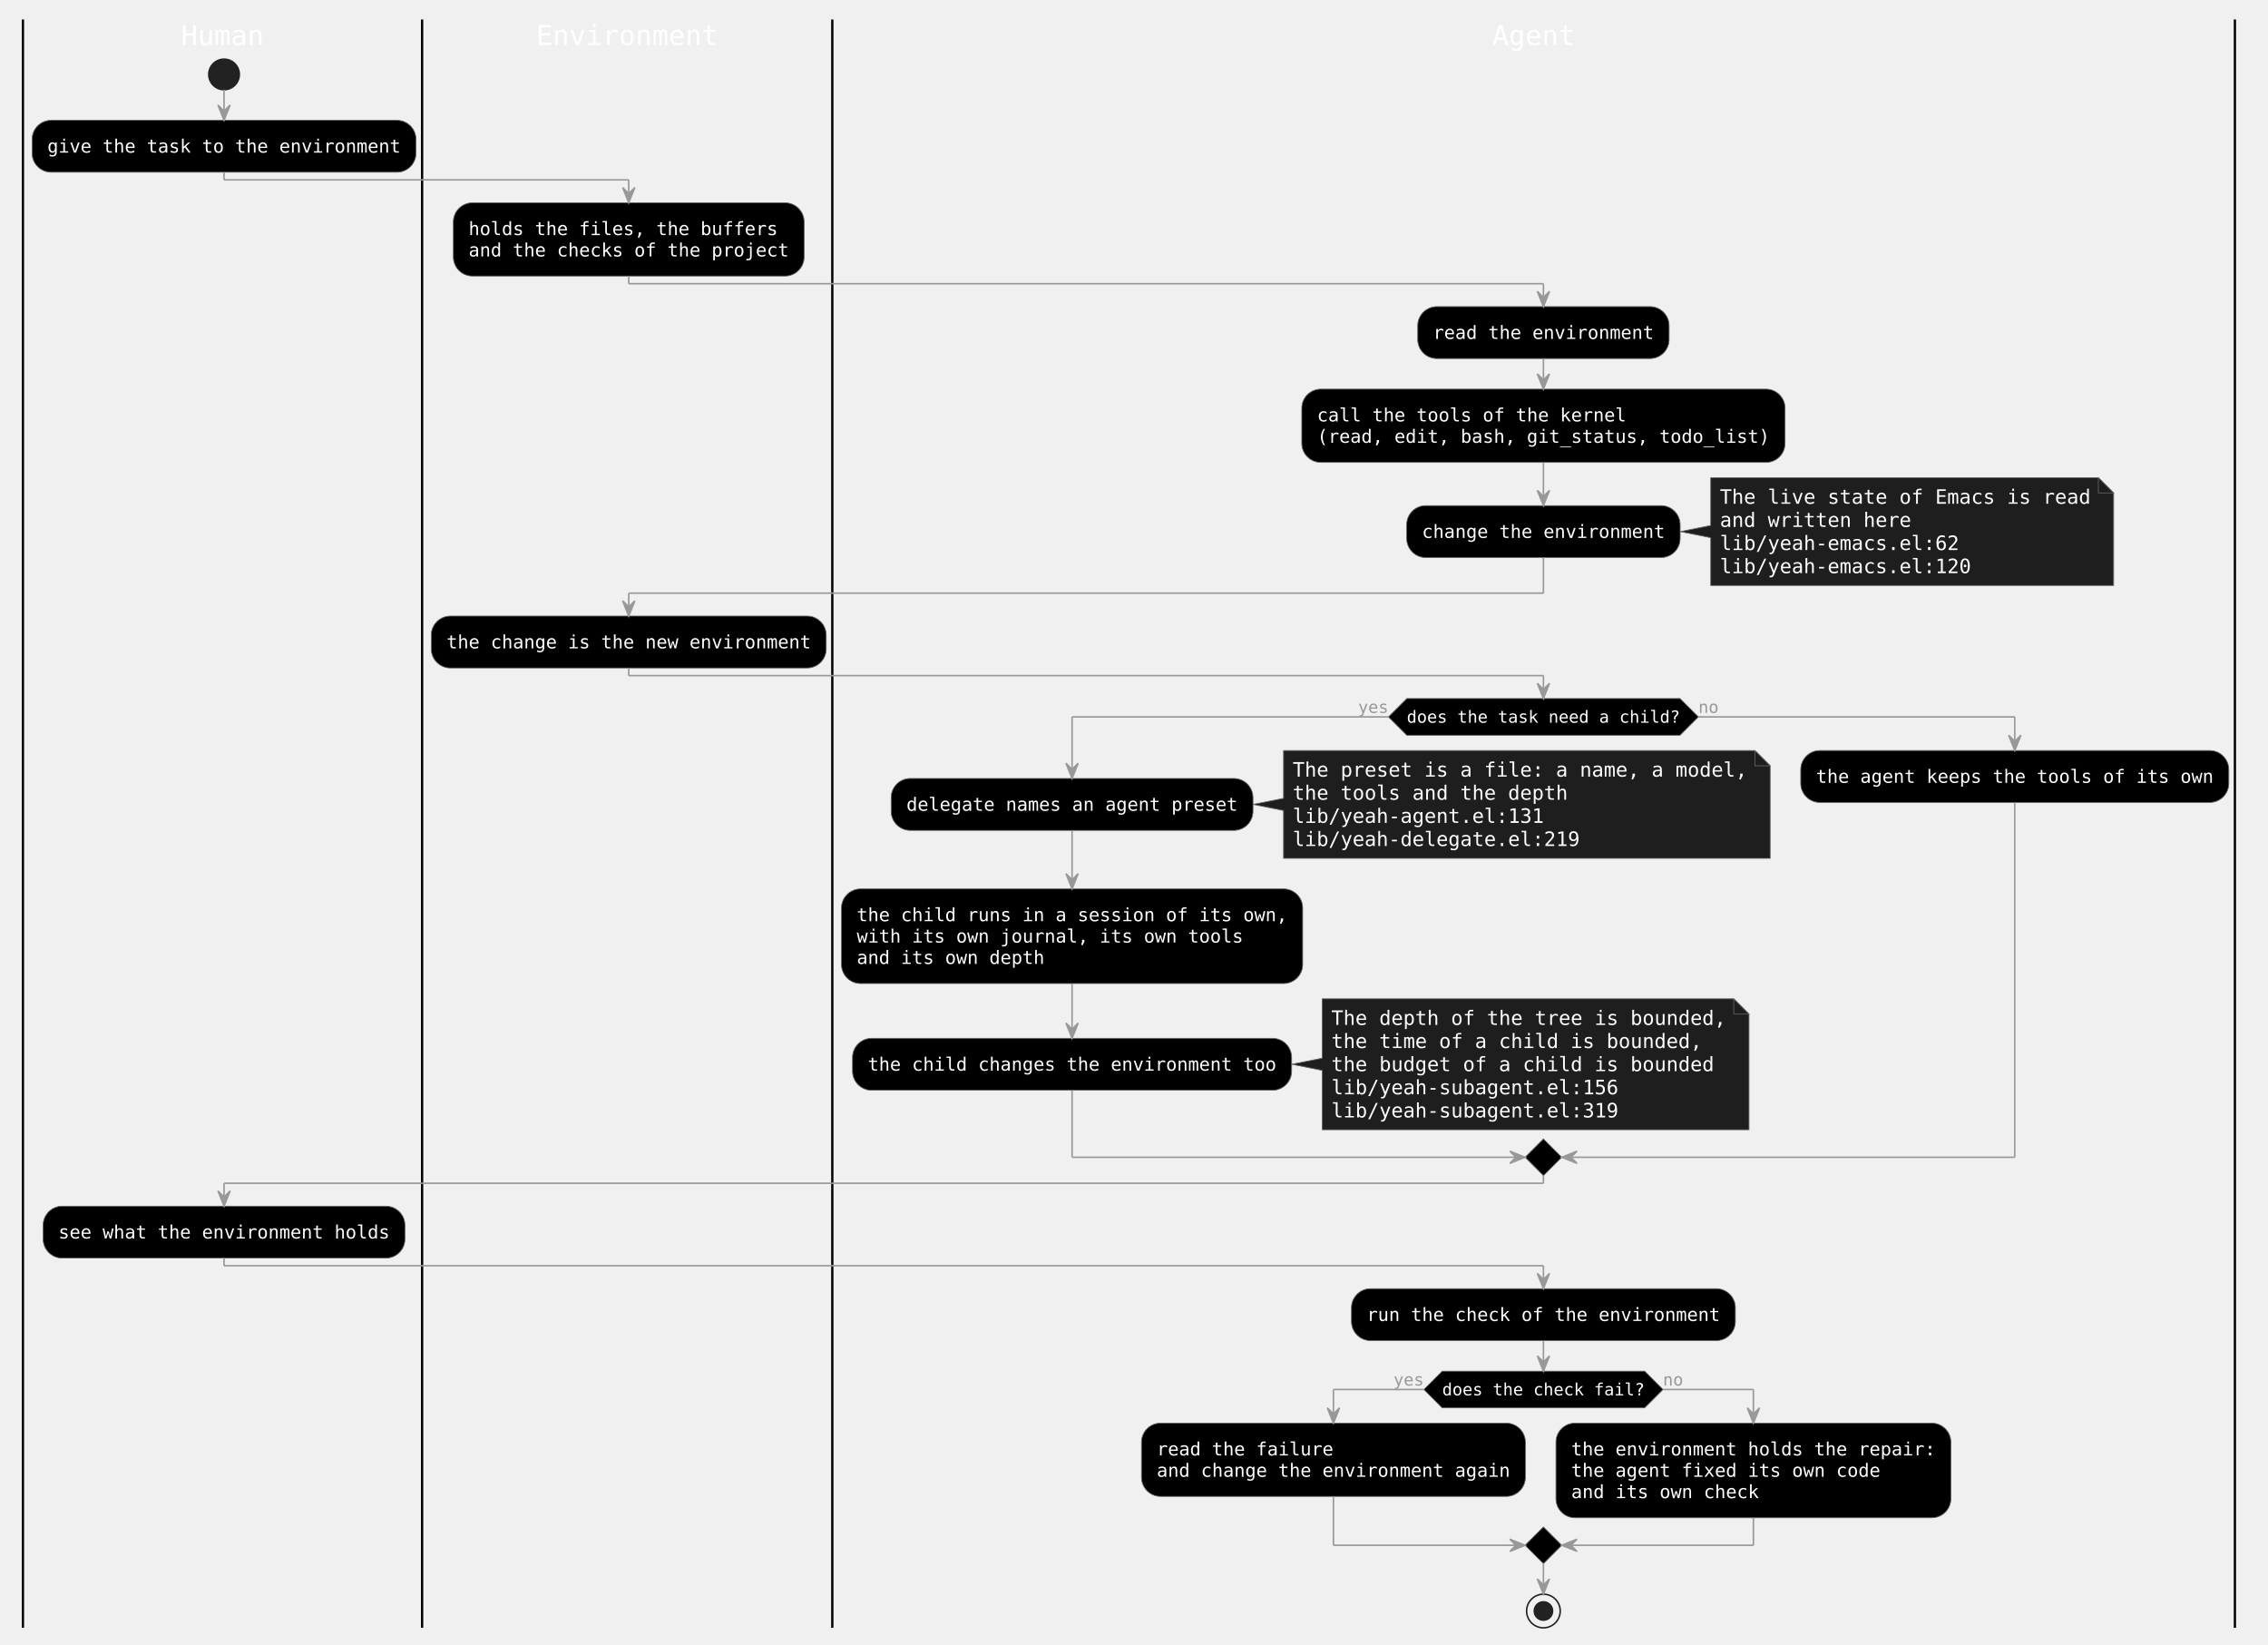
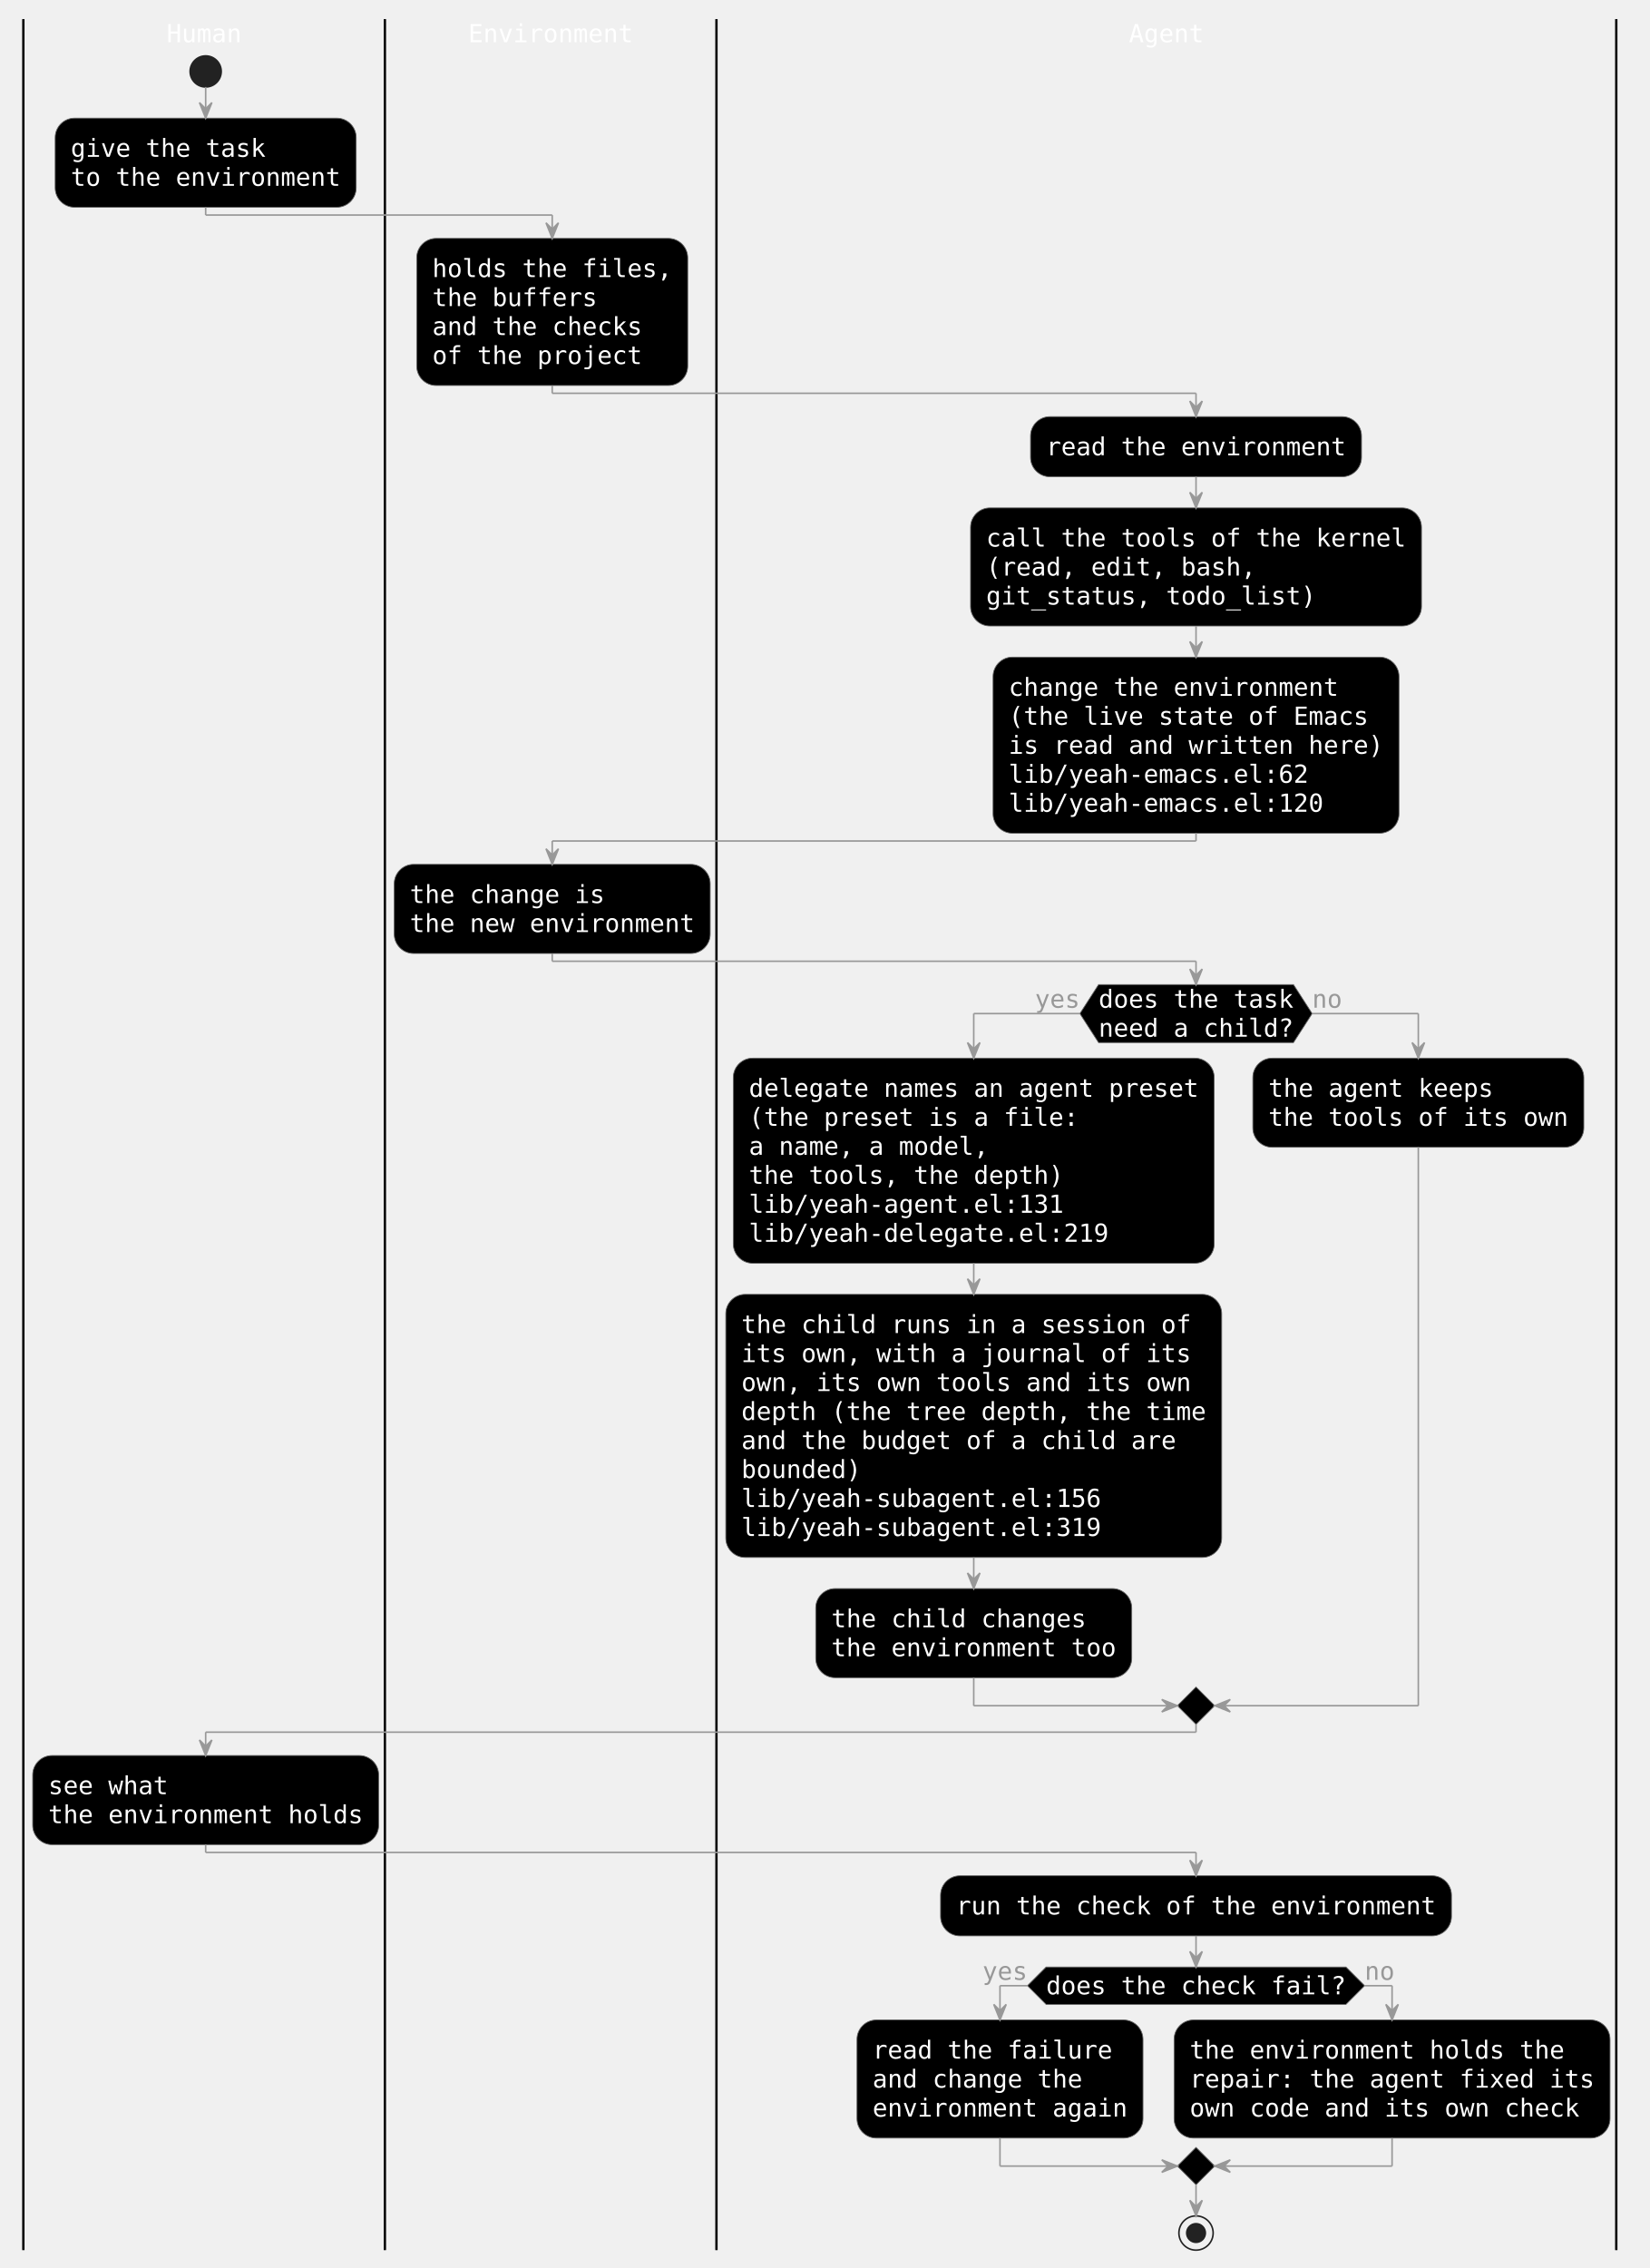
- <svg xmlns="http://www.w3.org/2000/svg" contentStyleType="text/css" data-diagram-type="ACTIVITY" height="1076px" preserveAspectRatio="none" style="width:1484px;height:1076px;background:#000000;" version="1.1" viewBox="0 0 1484 1076" width="1484px" zoomAndPan="magnify">
+ <svg xmlns="http://www.w3.org/2000/svg" contentStyleType="text/css" data-diagram-type="ACTIVITY" height="1457px" preserveAspectRatio="none" style="width:1060px;height:1457px;background:#000000;" version="1.1" viewBox="0 0 1060 1457" width="1060px" zoomAndPan="magnify">
  <defs />
  <g>
-     <rect fill="none" height="20.953" style="stroke:none;stroke-width:1;" width="1451.766" x="15" y="12.745" />
-     <ellipse cx="146.594" cy="48.698" fill="#222222" rx="10" ry="10" style="stroke:#222222;stroke-width:1;" />
-     <rect fill="#000000" height="33.969" rx="12.5" ry="12.5" style="stroke:#646464;stroke-width:0.5;" width="251.188" x="21" y="78.698" />
-     <text fill="#FFFFFF" font-family="'DejaVu Sans Mono'" font-size="12" lengthAdjust="spacing" textLength="231.188" x="31" y="99.837">give the task to the environment</text>
-     <rect fill="#000000" height="33.969" rx="12.5" ry="12.5" style="stroke:#646464;stroke-width:0.5;" width="236.738" x="28.225" y="789.112" />
-     <text fill="#FFFFFF" font-family="'DejaVu Sans Mono'" font-size="12" lengthAdjust="spacing" textLength="216.738" x="38.225" y="810.251">see what the environment holds</text>
-     <line style="stroke:#000000;stroke-width:1.5;" x1="15" x2="15" y1="12.745" y2="1064.956" />
-     <rect fill="#000000" height="47.938" rx="12.5" ry="12.5" style="stroke:#646464;stroke-width:0.5;" width="229.514" x="296.637" y="132.667" />
-     <text fill="#FFFFFF" font-family="'DejaVu Sans Mono'" font-size="12" lengthAdjust="spacing" textLength="202.289" x="306.637" y="153.806">holds the files, the buffers</text>
-     <text fill="#FFFFFF" font-family="'DejaVu Sans Mono'" font-size="12" lengthAdjust="spacing" textLength="209.514" x="306.637" y="167.774">and the checks of the project</text>
-     <rect fill="#000000" height="33.969" rx="12.5" ry="12.5" style="stroke:#646464;stroke-width:0.5;" width="258.412" x="282.188" y="403.042" />
-     <text fill="#FFFFFF" font-family="'DejaVu Sans Mono'" font-size="12" lengthAdjust="spacing" textLength="238.412" x="292.188" y="424.181">the change is the new environment</text>
-     <line style="stroke:#000000;stroke-width:1.5;" x1="276.188" x2="276.188" y1="12.745" y2="1064.956" />
-     <rect fill="#000000" height="33.969" rx="12.5" ry="12.5" style="stroke:#646464;stroke-width:0.5;" width="164.492" x="927.646" y="200.605" />
-     <text fill="#FFFFFF" font-family="'DejaVu Sans Mono'" font-size="12" lengthAdjust="spacing" textLength="144.492" x="937.646" y="221.743">read the environment</text>
-     <rect fill="#000000" height="47.938" rx="12.5" ry="12.5" style="stroke:#646464;stroke-width:0.5;" width="316.209" x="851.788" y="254.573" />
-     <text fill="#FFFFFF" font-family="'DejaVu Sans Mono'" font-size="12" lengthAdjust="spacing" textLength="202.289" x="861.788" y="275.712">call the tools of the kernel</text>
-     <text fill="#FFFFFF" font-family="'DejaVu Sans Mono'" font-size="12" lengthAdjust="spacing" textLength="296.209" x="861.788" y="289.681">(read, edit, bash, git_status, todo_list)</text>
-     <path d="M1119.363,312.511 L1119.363,343.776 L1099.363,347.776 L1119.363,351.776 L1119.363,383.042 A0,0 0 0 0 1119.363,383.042 L1382.989,383.042 A0,0 0 0 0 1382.989,383.042 L1382.989,322.511 L1372.989,312.511 L1119.363,312.511 A0,0 0 0 0 1119.363,312.511" fill="#1E1E1E" style="stroke:#646464;stroke-width:0.5;" />
-     <path d="M1372.989,312.511 L1372.989,322.511 L1382.989,322.511 L1372.989,312.511" fill="#1E1E1E" style="stroke:#646464;stroke-width:0.5;" />
-     <text fill="#FFFFFF" font-family="'DejaVu Sans Mono'" font-size="13" lengthAdjust="spacing" textLength="242.626" x="1125.363" y="329.578">The live state of Emacs is read</text>
-     <text fill="#FFFFFF" font-family="'DejaVu Sans Mono'" font-size="13" lengthAdjust="spacing" textLength="125.227" x="1125.363" y="344.71">and written here</text>
-     <text fill="#FFFFFF" font-family="'DejaVu Sans Mono'" font-size="13" lengthAdjust="spacing" textLength="156.533" x="1125.363" y="359.843">lib/yeah-emacs.el:62</text>
-     <text fill="#FFFFFF" font-family="'DejaVu Sans Mono'" font-size="13" lengthAdjust="spacing" textLength="164.36" x="1125.363" y="374.976">lib/yeah-emacs.el:120</text>
-     <rect fill="#000000" height="33.969" rx="12.5" ry="12.5" style="stroke:#646464;stroke-width:0.5;" width="178.941" x="920.421" y="330.792" />
-     <text fill="#FFFFFF" font-family="'DejaVu Sans Mono'" font-size="12" lengthAdjust="spacing" textLength="158.941" x="930.421" y="351.931">change the environment</text>
-     <polygon fill="#000000" points="920.487,457.011,1099.297,457.011,1111.297,469.011,1099.297,481.011,920.487,481.011,908.487,469.011,920.487,457.011" style="stroke:#646464;stroke-width:0.5;" />
-     <text fill="#FFFFFF" font-family="'DejaVu Sans Mono'" font-size="11" lengthAdjust="spacing" textLength="178.809" x="920.487" y="472.819">does the task need a child?</text>
-     <text fill="#989898" font-family="'DejaVu Sans Mono'" font-size="11" lengthAdjust="spacing" textLength="19.868" x="888.62" y="466.416">yes</text>
-     <text fill="#989898" font-family="'DejaVu Sans Mono'" font-size="11" lengthAdjust="spacing" textLength="13.245" x="1111.297" y="466.416">no</text>
-     <path d="M839.849,491.011 L839.849,522.276 L819.849,526.276 L839.849,530.276 L839.849,561.542 A0,0 0 0 0 839.849,561.542 L1158.262,561.542 A0,0 0 0 0 1158.262,561.542 L1158.262,501.011 L1148.262,491.011 L839.849,491.011 A0,0 0 0 0 839.849,491.011" fill="#1E1E1E" style="stroke:#646464;stroke-width:0.5;" />
-     <path d="M1148.262,491.011 L1148.262,501.011 L1158.262,501.011 L1148.262,491.011" fill="#1E1E1E" style="stroke:#646464;stroke-width:0.5;" />
-     <text fill="#FFFFFF" font-family="'DejaVu Sans Mono'" font-size="13" lengthAdjust="spacing" textLength="297.413" x="845.849" y="508.078">The preset is a file: a name, a model,</text>
-     <text fill="#FFFFFF" font-family="'DejaVu Sans Mono'" font-size="13" lengthAdjust="spacing" textLength="180.013" x="845.849" y="523.21">the tools and the depth</text>
-     <text fill="#FFFFFF" font-family="'DejaVu Sans Mono'" font-size="13" lengthAdjust="spacing" textLength="164.36" x="845.849" y="538.343">lib/yeah-agent.el:131</text>
-     <text fill="#FFFFFF" font-family="'DejaVu Sans Mono'" font-size="13" lengthAdjust="spacing" textLength="187.84" x="845.849" y="553.476">lib/yeah-delegate.el:219</text>
-     <rect fill="#000000" height="33.969" rx="12.5" ry="12.5" style="stroke:#646464;stroke-width:0.5;" width="236.738" x="583.11" y="509.292" />
-     <text fill="#FFFFFF" font-family="'DejaVu Sans Mono'" font-size="12" lengthAdjust="spacing" textLength="216.738" x="593.11" y="530.431">delegate names an agent preset</text>
-     <rect fill="#000000" height="61.906" rx="12.5" ry="12.5" style="stroke:#646464;stroke-width:0.5;" width="301.76" x="550.6" y="581.542" />
-     <text fill="#FFFFFF" font-family="'DejaVu Sans Mono'" font-size="12" lengthAdjust="spacing" textLength="281.76" x="560.6" y="602.681">the child runs in a session of its own,</text>
-     <text fill="#FFFFFF" font-family="'DejaVu Sans Mono'" font-size="12" lengthAdjust="spacing" textLength="252.861" x="560.6" y="616.649">with its own journal, its own tools</text>
-     <text fill="#FFFFFF" font-family="'DejaVu Sans Mono'" font-size="12" lengthAdjust="spacing" textLength="122.818" x="560.6" y="630.618">and its own depth</text>
-     <path d="M865.135,653.448 L865.135,692.28 L845.135,696.28 L865.135,700.28 L865.135,739.112 A0,0 0 0 0 865.135,739.112 L1144.415,739.112 A0,0 0 0 0 1144.415,739.112 L1144.415,663.448 L1134.415,653.448 L865.135,653.448 A0,0 0 0 0 865.135,653.448" fill="#1E1E1E" style="stroke:#646464;stroke-width:0.5;" />
-     <path d="M1134.415,653.448 L1134.415,663.448 L1144.415,663.448 L1134.415,653.448" fill="#1E1E1E" style="stroke:#646464;stroke-width:0.5;" />
-     <text fill="#FFFFFF" font-family="'DejaVu Sans Mono'" font-size="13" lengthAdjust="spacing" textLength="258.28" x="871.135" y="670.515">The depth of the tree is bounded,</text>
-     <text fill="#FFFFFF" font-family="'DejaVu Sans Mono'" font-size="13" lengthAdjust="spacing" textLength="242.626" x="871.135" y="685.648">the time of a child is bounded,</text>
-     <text fill="#FFFFFF" font-family="'DejaVu Sans Mono'" font-size="13" lengthAdjust="spacing" textLength="250.453" x="871.135" y="700.781">the budget of a child is bounded</text>
-     <text fill="#FFFFFF" font-family="'DejaVu Sans Mono'" font-size="13" lengthAdjust="spacing" textLength="187.84" x="871.135" y="715.914">lib/yeah-subagent.el:156</text>
-     <text fill="#FFFFFF" font-family="'DejaVu Sans Mono'" font-size="13" lengthAdjust="spacing" textLength="187.84" x="871.135" y="731.046">lib/yeah-subagent.el:319</text>
-     <rect fill="#000000" height="33.969" rx="12.5" ry="12.5" style="stroke:#646464;stroke-width:0.5;" width="287.31" x="557.824" y="679.296" />
-     <text fill="#FFFFFF" font-family="'DejaVu Sans Mono'" font-size="12" lengthAdjust="spacing" textLength="267.31" x="567.824" y="700.435">the child changes the environment too</text>
-     <rect fill="#000000" height="33.969" rx="12.5" ry="12.5" style="stroke:#646464;stroke-width:0.5;" width="280.086" x="1178.262" y="491.011" />
-     <text fill="#FFFFFF" font-family="'DejaVu Sans Mono'" font-size="12" lengthAdjust="spacing" textLength="260.086" x="1188.262" y="512.149">the agent keeps the tools of its own</text>
-     <polygon fill="#000000" points="1009.892,745.112,1021.892,757.112,1009.892,769.112,997.892,757.112,1009.892,745.112" style="stroke:#646464;stroke-width:0.5;" />
-     <rect fill="#000000" height="33.969" rx="12.5" ry="12.5" style="stroke:#646464;stroke-width:0.5;" width="251.188" x="884.298" y="843.081" />
-     <text fill="#FFFFFF" font-family="'DejaVu Sans Mono'" font-size="12" lengthAdjust="spacing" textLength="231.188" x="894.298" y="864.22">run the check of the environment</text>
-     <polygon fill="#000000" points="943.667,897.05,1076.118,897.05,1088.118,909.05,1076.118,921.05,943.667,921.05,931.667,909.05,943.667,897.05" style="stroke:#646464;stroke-width:0.5;" />
-     <text fill="#FFFFFF" font-family="'DejaVu Sans Mono'" font-size="11" lengthAdjust="spacing" textLength="132.451" x="943.667" y="912.858">does the check fail?</text>
-     <text fill="#989898" font-family="'DejaVu Sans Mono'" font-size="11" lengthAdjust="spacing" textLength="19.868" x="911.799" y="906.456">yes</text>
-     <text fill="#989898" font-family="'DejaVu Sans Mono'" font-size="11" lengthAdjust="spacing" textLength="13.245" x="1088.118" y="906.456">no</text>
-     <rect fill="#000000" height="47.938" rx="12.5" ry="12.5" style="stroke:#646464;stroke-width:0.5;" width="251.188" x="746.898" y="931.05" />
-     <text fill="#FFFFFF" font-family="'DejaVu Sans Mono'" font-size="12" lengthAdjust="spacing" textLength="115.594" x="756.898" y="952.188">read the failure</text>
-     <text fill="#FFFFFF" font-family="'DejaVu Sans Mono'" font-size="12" lengthAdjust="spacing" textLength="231.188" x="756.898" y="966.157">and change the environment again</text>
-     <rect fill="#000000" height="61.906" rx="12.5" ry="12.5" style="stroke:#646464;stroke-width:0.5;" width="258.412" x="1018.086" y="931.05" />
-     <text fill="#FFFFFF" font-family="'DejaVu Sans Mono'" font-size="12" lengthAdjust="spacing" textLength="238.412" x="1028.086" y="952.188">the environment holds the repair:</text>
-     <text fill="#FFFFFF" font-family="'DejaVu Sans Mono'" font-size="12" lengthAdjust="spacing" textLength="202.289" x="1028.086" y="966.157">the agent fixed its own code</text>
-     <text fill="#FFFFFF" font-family="'DejaVu Sans Mono'" font-size="12" lengthAdjust="spacing" textLength="122.818" x="1028.086" y="980.126">and its own check</text>
-     <polygon fill="#000000" points="1009.892,998.956,1021.892,1010.956,1009.892,1022.956,997.892,1010.956,1009.892,998.956" style="stroke:#646464;stroke-width:0.5;" />
-     <ellipse cx="1009.892" cy="1053.956" fill="none" rx="11" ry="11" style="stroke:#222222;stroke-width:1;" />
-     <ellipse cx="1009.892" cy="1053.956" fill="#222222" rx="6" ry="6" style="stroke:#222222;stroke-width:1;" />
-     <line style="stroke:#000000;stroke-width:1.5;" x1="544.6" x2="544.6" y1="12.745" y2="1064.956" />
-     <line style="stroke:#000000;stroke-width:1.5;" x1="1462.348" x2="1462.348" y1="12.745" y2="1064.956" />
-     <line style="stroke:#989898;stroke-width:1;" x1="146.594" x2="146.594" y1="58.698" y2="78.698" />
-     <polygon fill="#989898" points="142.594,68.698,146.594,78.698,150.594,68.698,146.594,72.698" style="stroke:#989898;stroke-width:1;" />
-     <line style="stroke:#989898;stroke-width:1;" x1="1009.892" x2="1009.892" y1="234.573" y2="254.573" />
-     <polygon fill="#989898" points="1005.892,244.573,1009.892,254.573,1013.892,244.573,1009.892,248.573" style="stroke:#989898;stroke-width:1;" />
-     <line style="stroke:#989898;stroke-width:1;" x1="1009.892" x2="1009.892" y1="302.511" y2="330.792" />
-     <polygon fill="#989898" points="1005.892,320.792,1009.892,330.792,1013.892,320.792,1009.892,324.792" style="stroke:#989898;stroke-width:1;" />
-     <line style="stroke:#989898;stroke-width:1;" x1="701.48" x2="701.48" y1="543.261" y2="581.542" />
-     <polygon fill="#989898" points="697.48,571.542,701.48,581.542,705.48,571.542,701.48,575.542" style="stroke:#989898;stroke-width:1;" />
-     <line style="stroke:#989898;stroke-width:1;" x1="701.48" x2="701.48" y1="643.448" y2="679.296" />
-     <polygon fill="#989898" points="697.48,669.296,701.48,679.296,705.48,669.296,701.48,673.296" style="stroke:#989898;stroke-width:1;" />
-     <line style="stroke:#989898;stroke-width:1;" x1="908.487" x2="701.48" y1="469.011" y2="469.011" />
-     <line style="stroke:#989898;stroke-width:1;" x1="701.48" x2="701.48" y1="469.011" y2="509.292" />
-     <polygon fill="#989898" points="697.48,499.292,701.48,509.292,705.48,499.292,701.48,503.292" style="stroke:#989898;stroke-width:1;" />
-     <line style="stroke:#989898;stroke-width:1;" x1="1111.297" x2="1318.305" y1="469.011" y2="469.011" />
-     <line style="stroke:#989898;stroke-width:1;" x1="1318.305" x2="1318.305" y1="469.011" y2="491.011" />
-     <polygon fill="#989898" points="1314.305,481.011,1318.305,491.011,1322.305,481.011,1318.305,485.011" style="stroke:#989898;stroke-width:1;" />
-     <line style="stroke:#989898;stroke-width:1;" x1="701.48" x2="701.48" y1="713.265" y2="757.112" />
-     <line style="stroke:#989898;stroke-width:1;" x1="701.48" x2="997.892" y1="757.112" y2="757.112" />
-     <polygon fill="#989898" points="987.892,753.112,997.892,757.112,987.892,761.112,991.892,757.112" style="stroke:#989898;stroke-width:1;" />
-     <line style="stroke:#989898;stroke-width:1;" x1="1318.305" x2="1318.305" y1="524.98" y2="757.112" />
-     <line style="stroke:#989898;stroke-width:1;" x1="1318.305" x2="1021.892" y1="757.112" y2="757.112" />
-     <polygon fill="#989898" points="1031.892,753.112,1021.892,757.112,1031.892,761.112,1027.892,757.112" style="stroke:#989898;stroke-width:1;" />
-     <line style="stroke:#989898;stroke-width:1;" x1="931.667" x2="872.492" y1="909.05" y2="909.05" />
-     <line style="stroke:#989898;stroke-width:1;" x1="872.492" x2="872.492" y1="909.05" y2="931.05" />
-     <polygon fill="#989898" points="868.492,921.05,872.492,931.05,876.492,921.05,872.492,925.05" style="stroke:#989898;stroke-width:1;" />
-     <line style="stroke:#989898;stroke-width:1;" x1="1088.118" x2="1147.292" y1="909.05" y2="909.05" />
-     <line style="stroke:#989898;stroke-width:1;" x1="1147.292" x2="1147.292" y1="909.05" y2="931.05" />
-     <polygon fill="#989898" points="1143.292,921.05,1147.292,931.05,1151.292,921.05,1147.292,925.05" style="stroke:#989898;stroke-width:1;" />
-     <line style="stroke:#989898;stroke-width:1;" x1="872.492" x2="872.492" y1="978.987" y2="1010.956" />
-     <line style="stroke:#989898;stroke-width:1;" x1="872.492" x2="997.892" y1="1010.956" y2="1010.956" />
-     <polygon fill="#989898" points="987.892,1006.956,997.892,1010.956,987.892,1014.956,991.892,1010.956" style="stroke:#989898;stroke-width:1;" />
-     <line style="stroke:#989898;stroke-width:1;" x1="1147.292" x2="1147.292" y1="992.956" y2="1010.956" />
-     <line style="stroke:#989898;stroke-width:1;" x1="1147.292" x2="1021.892" y1="1010.956" y2="1010.956" />
-     <polygon fill="#989898" points="1031.892,1006.956,1021.892,1010.956,1031.892,1014.956,1027.892,1010.956" style="stroke:#989898;stroke-width:1;" />
-     <line style="stroke:#989898;stroke-width:1;" x1="1009.892" x2="1009.892" y1="877.05" y2="897.05" />
-     <polygon fill="#989898" points="1005.892,887.05,1009.892,897.05,1013.892,887.05,1009.892,891.05" style="stroke:#989898;stroke-width:1;" />
-     <line style="stroke:#989898;stroke-width:1;" x1="1009.892" x2="1009.892" y1="1022.956" y2="1042.956" />
-     <polygon fill="#989898" points="1005.892,1032.956,1009.892,1042.956,1013.892,1032.956,1009.892,1036.956" style="stroke:#989898;stroke-width:1;" />
-     <line style="stroke:#989898;stroke-width:1;" x1="146.594" x2="146.594" y1="112.667" y2="117.667" />
-     <line style="stroke:#989898;stroke-width:1;" x1="146.594" x2="411.394" y1="117.667" y2="117.667" />
-     <line style="stroke:#989898;stroke-width:1;" x1="411.394" x2="411.394" y1="117.667" y2="132.667" />
-     <polygon fill="#989898" points="407.394,122.667,411.394,132.667,415.394,122.667,411.394,126.667" style="stroke:#989898;stroke-width:1;" />
-     <line style="stroke:#989898;stroke-width:1;" x1="411.394" x2="411.394" y1="180.605" y2="185.605" />
-     <line style="stroke:#989898;stroke-width:1;" x1="411.394" x2="1009.892" y1="185.605" y2="185.605" />
-     <line style="stroke:#989898;stroke-width:1;" x1="1009.892" x2="1009.892" y1="185.605" y2="200.605" />
-     <polygon fill="#989898" points="1005.892,190.605,1009.892,200.605,1013.892,190.605,1009.892,194.605" style="stroke:#989898;stroke-width:1;" />
-     <line style="stroke:#989898;stroke-width:1;" x1="1009.892" x2="1009.892" y1="364.761" y2="388.042" />
-     <line style="stroke:#989898;stroke-width:1;" x1="1009.892" x2="411.394" y1="388.042" y2="388.042" />
-     <line style="stroke:#989898;stroke-width:1;" x1="411.394" x2="411.394" y1="388.042" y2="403.042" />
-     <polygon fill="#989898" points="407.394,393.042,411.394,403.042,415.394,393.042,411.394,397.042" style="stroke:#989898;stroke-width:1;" />
-     <line style="stroke:#989898;stroke-width:1;" x1="411.394" x2="411.394" y1="437.011" y2="442.011" />
-     <line style="stroke:#989898;stroke-width:1;" x1="411.394" x2="1009.892" y1="442.011" y2="442.011" />
-     <line style="stroke:#989898;stroke-width:1;" x1="1009.892" x2="1009.892" y1="442.011" y2="457.011" />
-     <polygon fill="#989898" points="1005.892,447.011,1009.892,457.011,1013.892,447.011,1009.892,451.011" style="stroke:#989898;stroke-width:1;" />
-     <line style="stroke:#989898;stroke-width:1;" x1="1009.892" x2="1009.892" y1="769.112" y2="774.112" />
-     <line style="stroke:#989898;stroke-width:1;" x1="1009.892" x2="146.594" y1="774.112" y2="774.112" />
-     <line style="stroke:#989898;stroke-width:1;" x1="146.594" x2="146.594" y1="774.112" y2="789.112" />
-     <polygon fill="#989898" points="142.594,779.112,146.594,789.112,150.594,779.112,146.594,783.112" style="stroke:#989898;stroke-width:1;" />
-     <line style="stroke:#989898;stroke-width:1;" x1="146.594" x2="146.594" y1="823.081" y2="828.081" />
-     <line style="stroke:#989898;stroke-width:1;" x1="146.594" x2="1009.892" y1="828.081" y2="828.081" />
-     <line style="stroke:#989898;stroke-width:1;" x1="1009.892" x2="1009.892" y1="828.081" y2="843.081" />
-     <polygon fill="#989898" points="1005.892,833.081,1009.892,843.081,1013.892,833.081,1009.892,837.081" style="stroke:#989898;stroke-width:1;" />
-     <text fill="#FFFFFF" font-family="'DejaVu Sans Mono'" font-size="18" lengthAdjust="spacing" textLength="54.185" x="118.501" y="29.453">Human</text>
-     <text fill="#FFFFFF" font-family="'DejaVu Sans Mono'" font-size="18" lengthAdjust="spacing" textLength="119.206" x="350.791" y="29.453">Environment</text>
-     <text fill="#FFFFFF" font-family="'DejaVu Sans Mono'" font-size="18" lengthAdjust="spacing" textLength="54.185" x="976.381" y="29.453">Agent</text>
+     <rect fill="none" height="18.625" style="stroke:none;stroke-width:1;" width="1027.26" x="15" y="12.273" />
+     <ellipse cx="132.144" cy="45.898" fill="#222222" rx="10" ry="10" style="stroke:#222222;stroke-width:1;" />
+     <rect fill="#000000" height="57.25" rx="12.5" ry="12.5" style="stroke:#646464;stroke-width:0.5;" width="193.391" x="35.449" y="75.898" />
+     <text fill="#FFFFFF" font-family="'DejaVu Sans Mono'" font-size="16" lengthAdjust="spacing" textLength="125.227" x="45.449" y="100.75">give the task</text>
+     <text fill="#FFFFFF" font-family="'DejaVu Sans Mono'" font-size="16" lengthAdjust="spacing" textLength="173.391" x="45.449" y="119.375">to the environment</text>
+     <rect fill="#000000" height="57.25" rx="12.5" ry="12.5" style="stroke:#646464;stroke-width:0.5;" width="222.289" x="21" y="1127.773" />
+     <text fill="#FFFFFF" font-family="'DejaVu Sans Mono'" font-size="16" lengthAdjust="spacing" textLength="77.062" x="31" y="1152.625">see what</text>
+     <text fill="#FFFFFF" font-family="'DejaVu Sans Mono'" font-size="16" lengthAdjust="spacing" textLength="202.289" x="31" y="1171.25">the environment holds</text>
+     <line style="stroke:#000000;stroke-width:1.5;" x1="15" x2="15" y1="12.273" y2="1445.523" />
+     <rect fill="#000000" height="94.5" rx="12.5" ry="12.5" style="stroke:#646464;stroke-width:0.5;" width="174.125" x="267.738" y="153.148" />
+     <text fill="#FFFFFF" font-family="'DejaVu Sans Mono'" font-size="16" lengthAdjust="spacing" textLength="154.125" x="277.738" y="178">holds the files,</text>
+     <text fill="#FFFFFF" font-family="'DejaVu Sans Mono'" font-size="16" lengthAdjust="spacing" textLength="105.961" x="277.738" y="196.625">the buffers</text>
+     <text fill="#FFFFFF" font-family="'DejaVu Sans Mono'" font-size="16" lengthAdjust="spacing" textLength="134.859" x="277.738" y="215.25">and the checks</text>
+     <text fill="#FFFFFF" font-family="'DejaVu Sans Mono'" font-size="16" lengthAdjust="spacing" textLength="134.859" x="277.738" y="233.875">of the project</text>
+     <rect fill="#000000" height="57.25" rx="12.5" ry="12.5" style="stroke:#646464;stroke-width:0.5;" width="203.023" x="253.289" y="555.273" />
+     <text fill="#FFFFFF" font-family="'DejaVu Sans Mono'" font-size="16" lengthAdjust="spacing" textLength="125.227" x="263.289" y="580.125">the change is</text>
+     <text fill="#FFFFFF" font-family="'DejaVu Sans Mono'" font-size="16" lengthAdjust="spacing" textLength="183.023" x="263.289" y="598.75">the new environment</text>
+     <line style="stroke:#000000;stroke-width:1.5;" x1="247.289" x2="247.289" y1="12.273" y2="1445.523" />
+     <rect fill="#000000" height="38.625" rx="12.5" ry="12.5" style="stroke:#646464;stroke-width:0.5;" width="212.656" x="662.111" y="267.648" />
+     <text fill="#FFFFFF" font-family="'DejaVu Sans Mono'" font-size="16" lengthAdjust="spacing" textLength="192.656" x="672.111" y="292.5">read the environment</text>
+     <rect fill="#000000" height="75.875" rx="12.5" ry="12.5" style="stroke:#646464;stroke-width:0.5;" width="289.719" x="623.58" y="326.273" />
+     <text fill="#FFFFFF" font-family="'DejaVu Sans Mono'" font-size="16" lengthAdjust="spacing" textLength="269.719" x="633.58" y="351.125">call the tools of the kernel</text>
+     <text fill="#FFFFFF" font-family="'DejaVu Sans Mono'" font-size="16" lengthAdjust="spacing" textLength="173.391" x="633.58" y="369.75">(read, edit, bash,</text>
+     <text fill="#FFFFFF" font-family="'DejaVu Sans Mono'" font-size="16" lengthAdjust="spacing" textLength="211.922" x="633.58" y="388.375">git_status, todo_list)</text>
+     <rect fill="#000000" height="113.125" rx="12.5" ry="12.5" style="stroke:#646464;stroke-width:0.5;" width="260.82" x="638.029" y="422.148" />
+     <text fill="#FFFFFF" font-family="'DejaVu Sans Mono'" font-size="16" lengthAdjust="spacing" textLength="211.922" x="648.029" y="447">change the environment</text>
+     <text fill="#FFFFFF" font-family="'DejaVu Sans Mono'" font-size="16" lengthAdjust="spacing" textLength="231.188" x="648.029" y="465.625">(the live state of Emacs</text>
+     <text fill="#FFFFFF" font-family="'DejaVu Sans Mono'" font-size="16" lengthAdjust="spacing" textLength="240.82" x="648.029" y="484.25">is read and written here)</text>
+     <text fill="#FFFFFF" font-family="'DejaVu Sans Mono'" font-size="16" lengthAdjust="spacing" textLength="192.656" x="648.029" y="502.875">lib/yeah-emacs.el:62</text>
+     <text fill="#FFFFFF" font-family="'DejaVu Sans Mono'" font-size="16" lengthAdjust="spacing" textLength="202.289" x="648.029" y="521.5">lib/yeah-emacs.el:120</text>
+     <polygon fill="#000000" points="705.826,632.523,831.053,632.523,843.053,651.148,831.053,669.773,705.826,669.773,693.826,651.148,705.826,632.523" style="stroke:#646464;stroke-width:0.5;" />
+     <text fill="#FFFFFF" font-family="'DejaVu Sans Mono'" font-size="16" lengthAdjust="spacing" textLength="125.227" x="705.826" y="647.375">does the task</text>
+     <text fill="#FFFFFF" font-family="'DejaVu Sans Mono'" font-size="16" lengthAdjust="spacing" textLength="125.227" x="705.826" y="666">need a child?</text>
+     <text fill="#989898" font-family="'DejaVu Sans Mono'" font-size="16" lengthAdjust="spacing" textLength="28.898" x="664.928" y="647.375">yes</text>
+     <text fill="#989898" font-family="'DejaVu Sans Mono'" font-size="16" lengthAdjust="spacing" textLength="19.266" x="843.053" y="647.375">no</text>
+     <rect fill="#000000" height="131.75" rx="12.5" ry="12.5" style="stroke:#646464;stroke-width:0.5;" width="308.984" x="471.129" y="679.773" />
+     <text fill="#FFFFFF" font-family="'DejaVu Sans Mono'" font-size="16" lengthAdjust="spacing" textLength="288.984" x="481.129" y="704.625">delegate names an agent preset</text>
+     <text fill="#FFFFFF" font-family="'DejaVu Sans Mono'" font-size="16" lengthAdjust="spacing" textLength="211.922" x="481.129" y="723.25">(the preset is a file:</text>
+     <text fill="#FFFFFF" font-family="'DejaVu Sans Mono'" font-size="16" lengthAdjust="spacing" textLength="154.125" x="481.129" y="741.875">a name, a model,</text>
+     <text fill="#FFFFFF" font-family="'DejaVu Sans Mono'" font-size="16" lengthAdjust="spacing" textLength="202.289" x="481.129" y="760.5">the tools, the depth)</text>
+     <text fill="#FFFFFF" font-family="'DejaVu Sans Mono'" font-size="16" lengthAdjust="spacing" textLength="202.289" x="481.129" y="779.125">lib/yeah-agent.el:131</text>
+     <text fill="#FFFFFF" font-family="'DejaVu Sans Mono'" font-size="16" lengthAdjust="spacing" textLength="231.188" x="481.129" y="797.75">lib/yeah-delegate.el:219</text>
+     <rect fill="#000000" height="169" rx="12.5" ry="12.5" style="stroke:#646464;stroke-width:0.5;" width="318.617" x="466.312" y="831.523" />
+     <text fill="#FFFFFF" font-family="'DejaVu Sans Mono'" font-size="16" lengthAdjust="spacing" textLength="288.984" x="476.312" y="856.375">the child runs in a session of</text>
+     <text fill="#FFFFFF" font-family="'DejaVu Sans Mono'" font-size="16" lengthAdjust="spacing" textLength="288.984" x="476.312" y="875">its own, with a journal of its</text>
+     <text fill="#FFFFFF" font-family="'DejaVu Sans Mono'" font-size="16" lengthAdjust="spacing" textLength="288.984" x="476.312" y="893.625">own, its own tools and its own</text>
+     <text fill="#FFFFFF" font-family="'DejaVu Sans Mono'" font-size="16" lengthAdjust="spacing" textLength="298.617" x="476.312" y="912.25">depth (the tree depth, the time</text>
+     <text fill="#FFFFFF" font-family="'DejaVu Sans Mono'" font-size="16" lengthAdjust="spacing" textLength="279.352" x="476.312" y="930.875">and the budget of a child are</text>
+     <text fill="#FFFFFF" font-family="'DejaVu Sans Mono'" font-size="16" lengthAdjust="spacing" textLength="77.062" x="476.312" y="949.5">bounded)</text>
+     <text fill="#FFFFFF" font-family="'DejaVu Sans Mono'" font-size="16" lengthAdjust="spacing" textLength="231.188" x="476.312" y="968.125">lib/yeah-subagent.el:156</text>
+     <text fill="#FFFFFF" font-family="'DejaVu Sans Mono'" font-size="16" lengthAdjust="spacing" textLength="231.188" x="476.312" y="986.75">lib/yeah-subagent.el:319</text>
+     <rect fill="#000000" height="57.25" rx="12.5" ry="12.5" style="stroke:#646464;stroke-width:0.5;" width="203.023" x="524.109" y="1020.523" />
+     <text fill="#FFFFFF" font-family="'DejaVu Sans Mono'" font-size="16" lengthAdjust="spacing" textLength="163.758" x="534.109" y="1045.375">the child changes</text>
+     <text fill="#FFFFFF" font-family="'DejaVu Sans Mono'" font-size="16" lengthAdjust="spacing" textLength="183.023" x="534.109" y="1064">the environment too</text>
+     <rect fill="#000000" height="57.25" rx="12.5" ry="12.5" style="stroke:#646464;stroke-width:0.5;" width="212.656" x="804.93" y="679.773" />
+     <text fill="#FFFFFF" font-family="'DejaVu Sans Mono'" font-size="16" lengthAdjust="spacing" textLength="144.492" x="814.93" y="704.625">the agent keeps</text>
+     <text fill="#FFFFFF" font-family="'DejaVu Sans Mono'" font-size="16" lengthAdjust="spacing" textLength="192.656" x="814.93" y="723.25">the tools of its own</text>
+     <polygon fill="#000000" points="768.439,1083.773,780.439,1095.773,768.439,1107.773,756.439,1095.773,768.439,1083.773" style="stroke:#646464;stroke-width:0.5;" />
+     <rect fill="#000000" height="38.625" rx="12.5" ry="12.5" style="stroke:#646464;stroke-width:0.5;" width="328.25" x="604.314" y="1205.023" />
+     <text fill="#FFFFFF" font-family="'DejaVu Sans Mono'" font-size="16" lengthAdjust="spacing" textLength="308.25" x="614.314" y="1229.875">run the check of the environment</text>
+     <polygon fill="#000000" points="672.111,1263.648,864.768,1263.648,876.768,1275.648,864.768,1287.648,672.111,1287.648,660.111,1275.648,672.111,1263.648" style="stroke:#646464;stroke-width:0.5;" />
+     <text fill="#FFFFFF" font-family="'DejaVu Sans Mono'" font-size="16" lengthAdjust="spacing" textLength="192.656" x="672.111" y="1281.188">does the check fail?</text>
+     <text fill="#989898" font-family="'DejaVu Sans Mono'" font-size="16" lengthAdjust="spacing" textLength="28.898" x="631.213" y="1271.875">yes</text>
+     <text fill="#989898" font-family="'DejaVu Sans Mono'" font-size="16" lengthAdjust="spacing" textLength="19.266" x="876.768" y="1271.875">no</text>
+     <rect fill="#000000" height="75.875" rx="12.5" ry="12.5" style="stroke:#646464;stroke-width:0.5;" width="183.758" x="550.6" y="1297.648" />
+     <text fill="#FFFFFF" font-family="'DejaVu Sans Mono'" font-size="16" lengthAdjust="spacing" textLength="154.125" x="560.6" y="1322.5">read the failure</text>
+     <text fill="#FFFFFF" font-family="'DejaVu Sans Mono'" font-size="16" lengthAdjust="spacing" textLength="134.859" x="560.6" y="1341.125">and change the</text>
+     <text fill="#FFFFFF" font-family="'DejaVu Sans Mono'" font-size="16" lengthAdjust="spacing" textLength="163.758" x="560.6" y="1359.75">environment again</text>
+     <rect fill="#000000" height="75.875" rx="12.5" ry="12.5" style="stroke:#646464;stroke-width:0.5;" width="280.086" x="754.357" y="1297.648" />
+     <text fill="#FFFFFF" font-family="'DejaVu Sans Mono'" font-size="16" lengthAdjust="spacing" textLength="240.82" x="764.357" y="1322.5">the environment holds the</text>
+     <text fill="#FFFFFF" font-family="'DejaVu Sans Mono'" font-size="16" lengthAdjust="spacing" textLength="260.086" x="764.357" y="1341.125">repair: the agent fixed its</text>
+     <text fill="#FFFFFF" font-family="'DejaVu Sans Mono'" font-size="16" lengthAdjust="spacing" textLength="250.453" x="764.357" y="1359.75">own code and its own check</text>
+     <polygon fill="#000000" points="768.439,1379.523,780.439,1391.523,768.439,1403.523,756.439,1391.523,768.439,1379.523" style="stroke:#646464;stroke-width:0.5;" />
+     <ellipse cx="768.439" cy="1434.523" fill="none" rx="11" ry="11" style="stroke:#222222;stroke-width:1;" />
+     <ellipse cx="768.439" cy="1434.523" fill="#222222" rx="6" ry="6" style="stroke:#222222;stroke-width:1;" />
+     <line style="stroke:#000000;stroke-width:1.5;" x1="460.312" x2="460.312" y1="12.273" y2="1445.523" />
+     <line style="stroke:#000000;stroke-width:1.5;" x1="1038.443" x2="1038.443" y1="12.273" y2="1445.523" />
+     <line style="stroke:#989898;stroke-width:1;" x1="132.144" x2="132.144" y1="55.898" y2="75.898" />
+     <polygon fill="#989898" points="128.144,65.898,132.144,75.898,136.144,65.898,132.144,69.898" style="stroke:#989898;stroke-width:1;" />
+     <line style="stroke:#989898;stroke-width:1;" x1="768.439" x2="768.439" y1="306.273" y2="326.273" />
+     <polygon fill="#989898" points="764.439,316.273,768.439,326.273,772.439,316.273,768.439,320.273" style="stroke:#989898;stroke-width:1;" />
+     <line style="stroke:#989898;stroke-width:1;" x1="768.439" x2="768.439" y1="402.148" y2="422.148" />
+     <polygon fill="#989898" points="764.439,412.148,768.439,422.148,772.439,412.148,768.439,416.148" style="stroke:#989898;stroke-width:1;" />
+     <line style="stroke:#989898;stroke-width:1;" x1="625.621" x2="625.621" y1="811.523" y2="831.523" />
+     <polygon fill="#989898" points="621.621,821.523,625.621,831.523,629.621,821.523,625.621,825.523" style="stroke:#989898;stroke-width:1;" />
+     <line style="stroke:#989898;stroke-width:1;" x1="625.621" x2="625.621" y1="1000.523" y2="1020.523" />
+     <polygon fill="#989898" points="621.621,1010.523,625.621,1020.523,629.621,1010.523,625.621,1014.523" style="stroke:#989898;stroke-width:1;" />
+     <line style="stroke:#989898;stroke-width:1;" x1="693.826" x2="625.621" y1="651.148" y2="651.148" />
+     <line style="stroke:#989898;stroke-width:1;" x1="625.621" x2="625.621" y1="651.148" y2="679.773" />
+     <polygon fill="#989898" points="621.621,669.773,625.621,679.773,629.621,669.773,625.621,673.773" style="stroke:#989898;stroke-width:1;" />
+     <line style="stroke:#989898;stroke-width:1;" x1="843.053" x2="911.258" y1="651.148" y2="651.148" />
+     <line style="stroke:#989898;stroke-width:1;" x1="911.258" x2="911.258" y1="651.148" y2="679.773" />
+     <polygon fill="#989898" points="907.258,669.773,911.258,679.773,915.258,669.773,911.258,673.773" style="stroke:#989898;stroke-width:1;" />
+     <line style="stroke:#989898;stroke-width:1;" x1="625.621" x2="625.621" y1="1077.773" y2="1095.773" />
+     <line style="stroke:#989898;stroke-width:1;" x1="625.621" x2="756.439" y1="1095.773" y2="1095.773" />
+     <polygon fill="#989898" points="746.439,1091.773,756.439,1095.773,746.439,1099.773,750.439,1095.773" style="stroke:#989898;stroke-width:1;" />
+     <line style="stroke:#989898;stroke-width:1;" x1="911.258" x2="911.258" y1="737.023" y2="1095.773" />
+     <line style="stroke:#989898;stroke-width:1;" x1="911.258" x2="780.439" y1="1095.773" y2="1095.773" />
+     <polygon fill="#989898" points="790.439,1091.773,780.439,1095.773,790.439,1099.773,786.439,1095.773" style="stroke:#989898;stroke-width:1;" />
+     <line style="stroke:#989898;stroke-width:1;" x1="660.111" x2="642.479" y1="1275.648" y2="1275.648" />
+     <line style="stroke:#989898;stroke-width:1;" x1="642.479" x2="642.479" y1="1275.648" y2="1297.648" />
+     <polygon fill="#989898" points="638.479,1287.648,642.479,1297.648,646.479,1287.648,642.479,1291.648" style="stroke:#989898;stroke-width:1;" />
+     <line style="stroke:#989898;stroke-width:1;" x1="876.768" x2="894.4" y1="1275.648" y2="1275.648" />
+     <line style="stroke:#989898;stroke-width:1;" x1="894.4" x2="894.4" y1="1275.648" y2="1297.648" />
+     <polygon fill="#989898" points="890.4,1287.648,894.4,1297.648,898.4,1287.648,894.4,1291.648" style="stroke:#989898;stroke-width:1;" />
+     <line style="stroke:#989898;stroke-width:1;" x1="642.479" x2="642.479" y1="1373.523" y2="1391.523" />
+     <line style="stroke:#989898;stroke-width:1;" x1="642.479" x2="756.439" y1="1391.523" y2="1391.523" />
+     <polygon fill="#989898" points="746.439,1387.523,756.439,1391.523,746.439,1395.523,750.439,1391.523" style="stroke:#989898;stroke-width:1;" />
+     <line style="stroke:#989898;stroke-width:1;" x1="894.4" x2="894.4" y1="1373.523" y2="1391.523" />
+     <line style="stroke:#989898;stroke-width:1;" x1="894.4" x2="780.439" y1="1391.523" y2="1391.523" />
+     <polygon fill="#989898" points="790.439,1387.523,780.439,1391.523,790.439,1395.523,786.439,1391.523" style="stroke:#989898;stroke-width:1;" />
+     <line style="stroke:#989898;stroke-width:1;" x1="768.439" x2="768.439" y1="1243.648" y2="1263.648" />
+     <polygon fill="#989898" points="764.439,1253.648,768.439,1263.648,772.439,1253.648,768.439,1257.648" style="stroke:#989898;stroke-width:1;" />
+     <line style="stroke:#989898;stroke-width:1;" x1="768.439" x2="768.439" y1="1403.523" y2="1423.523" />
+     <polygon fill="#989898" points="764.439,1413.523,768.439,1423.523,772.439,1413.523,768.439,1417.523" style="stroke:#989898;stroke-width:1;" />
+     <line style="stroke:#989898;stroke-width:1;" x1="132.144" x2="132.144" y1="133.148" y2="138.148" />
+     <line style="stroke:#989898;stroke-width:1;" x1="132.144" x2="354.801" y1="138.148" y2="138.148" />
+     <line style="stroke:#989898;stroke-width:1;" x1="354.801" x2="354.801" y1="138.148" y2="153.148" />
+     <polygon fill="#989898" points="350.801,143.148,354.801,153.148,358.801,143.148,354.801,147.148" style="stroke:#989898;stroke-width:1;" />
+     <line style="stroke:#989898;stroke-width:1;" x1="354.801" x2="354.801" y1="247.648" y2="252.648" />
+     <line style="stroke:#989898;stroke-width:1;" x1="354.801" x2="768.439" y1="252.648" y2="252.648" />
+     <line style="stroke:#989898;stroke-width:1;" x1="768.439" x2="768.439" y1="252.648" y2="267.648" />
+     <polygon fill="#989898" points="764.439,257.648,768.439,267.648,772.439,257.648,768.439,261.648" style="stroke:#989898;stroke-width:1;" />
+     <line style="stroke:#989898;stroke-width:1;" x1="768.439" x2="768.439" y1="535.273" y2="540.273" />
+     <line style="stroke:#989898;stroke-width:1;" x1="768.439" x2="354.801" y1="540.273" y2="540.273" />
+     <line style="stroke:#989898;stroke-width:1;" x1="354.801" x2="354.801" y1="540.273" y2="555.273" />
+     <polygon fill="#989898" points="350.801,545.273,354.801,555.273,358.801,545.273,354.801,549.273" style="stroke:#989898;stroke-width:1;" />
+     <line style="stroke:#989898;stroke-width:1;" x1="354.801" x2="354.801" y1="612.523" y2="617.523" />
+     <line style="stroke:#989898;stroke-width:1;" x1="354.801" x2="768.439" y1="617.523" y2="617.523" />
+     <line style="stroke:#989898;stroke-width:1;" x1="768.439" x2="768.439" y1="617.523" y2="632.523" />
+     <polygon fill="#989898" points="764.439,622.523,768.439,632.523,772.439,622.523,768.439,626.523" style="stroke:#989898;stroke-width:1;" />
+     <line style="stroke:#989898;stroke-width:1;" x1="768.439" x2="768.439" y1="1107.773" y2="1112.773" />
+     <line style="stroke:#989898;stroke-width:1;" x1="768.439" x2="132.144" y1="1112.773" y2="1112.773" />
+     <line style="stroke:#989898;stroke-width:1;" x1="132.144" x2="132.144" y1="1112.773" y2="1127.773" />
+     <polygon fill="#989898" points="128.144,1117.773,132.144,1127.773,136.144,1117.773,132.144,1121.773" style="stroke:#989898;stroke-width:1;" />
+     <line style="stroke:#989898;stroke-width:1;" x1="132.144" x2="132.144" y1="1185.023" y2="1190.023" />
+     <line style="stroke:#989898;stroke-width:1;" x1="132.144" x2="768.439" y1="1190.023" y2="1190.023" />
+     <line style="stroke:#989898;stroke-width:1;" x1="768.439" x2="768.439" y1="1190.023" y2="1205.023" />
+     <polygon fill="#989898" points="764.439,1195.023,768.439,1205.023,772.439,1195.023,768.439,1199.023" style="stroke:#989898;stroke-width:1;" />
+     <text fill="#FFFFFF" font-family="'DejaVu Sans Mono'" font-size="16" lengthAdjust="spacing" textLength="48.164" x="107.062" y="27.125">Human</text>
+     <text fill="#FFFFFF" font-family="'DejaVu Sans Mono'" font-size="16" lengthAdjust="spacing" textLength="105.961" x="300.82" y="27.125">Environment</text>
+     <text fill="#FFFFFF" font-family="'DejaVu Sans Mono'" font-size="16" lengthAdjust="spacing" textLength="48.164" x="725.296" y="27.125">Agent</text>
  </g>
</svg>
